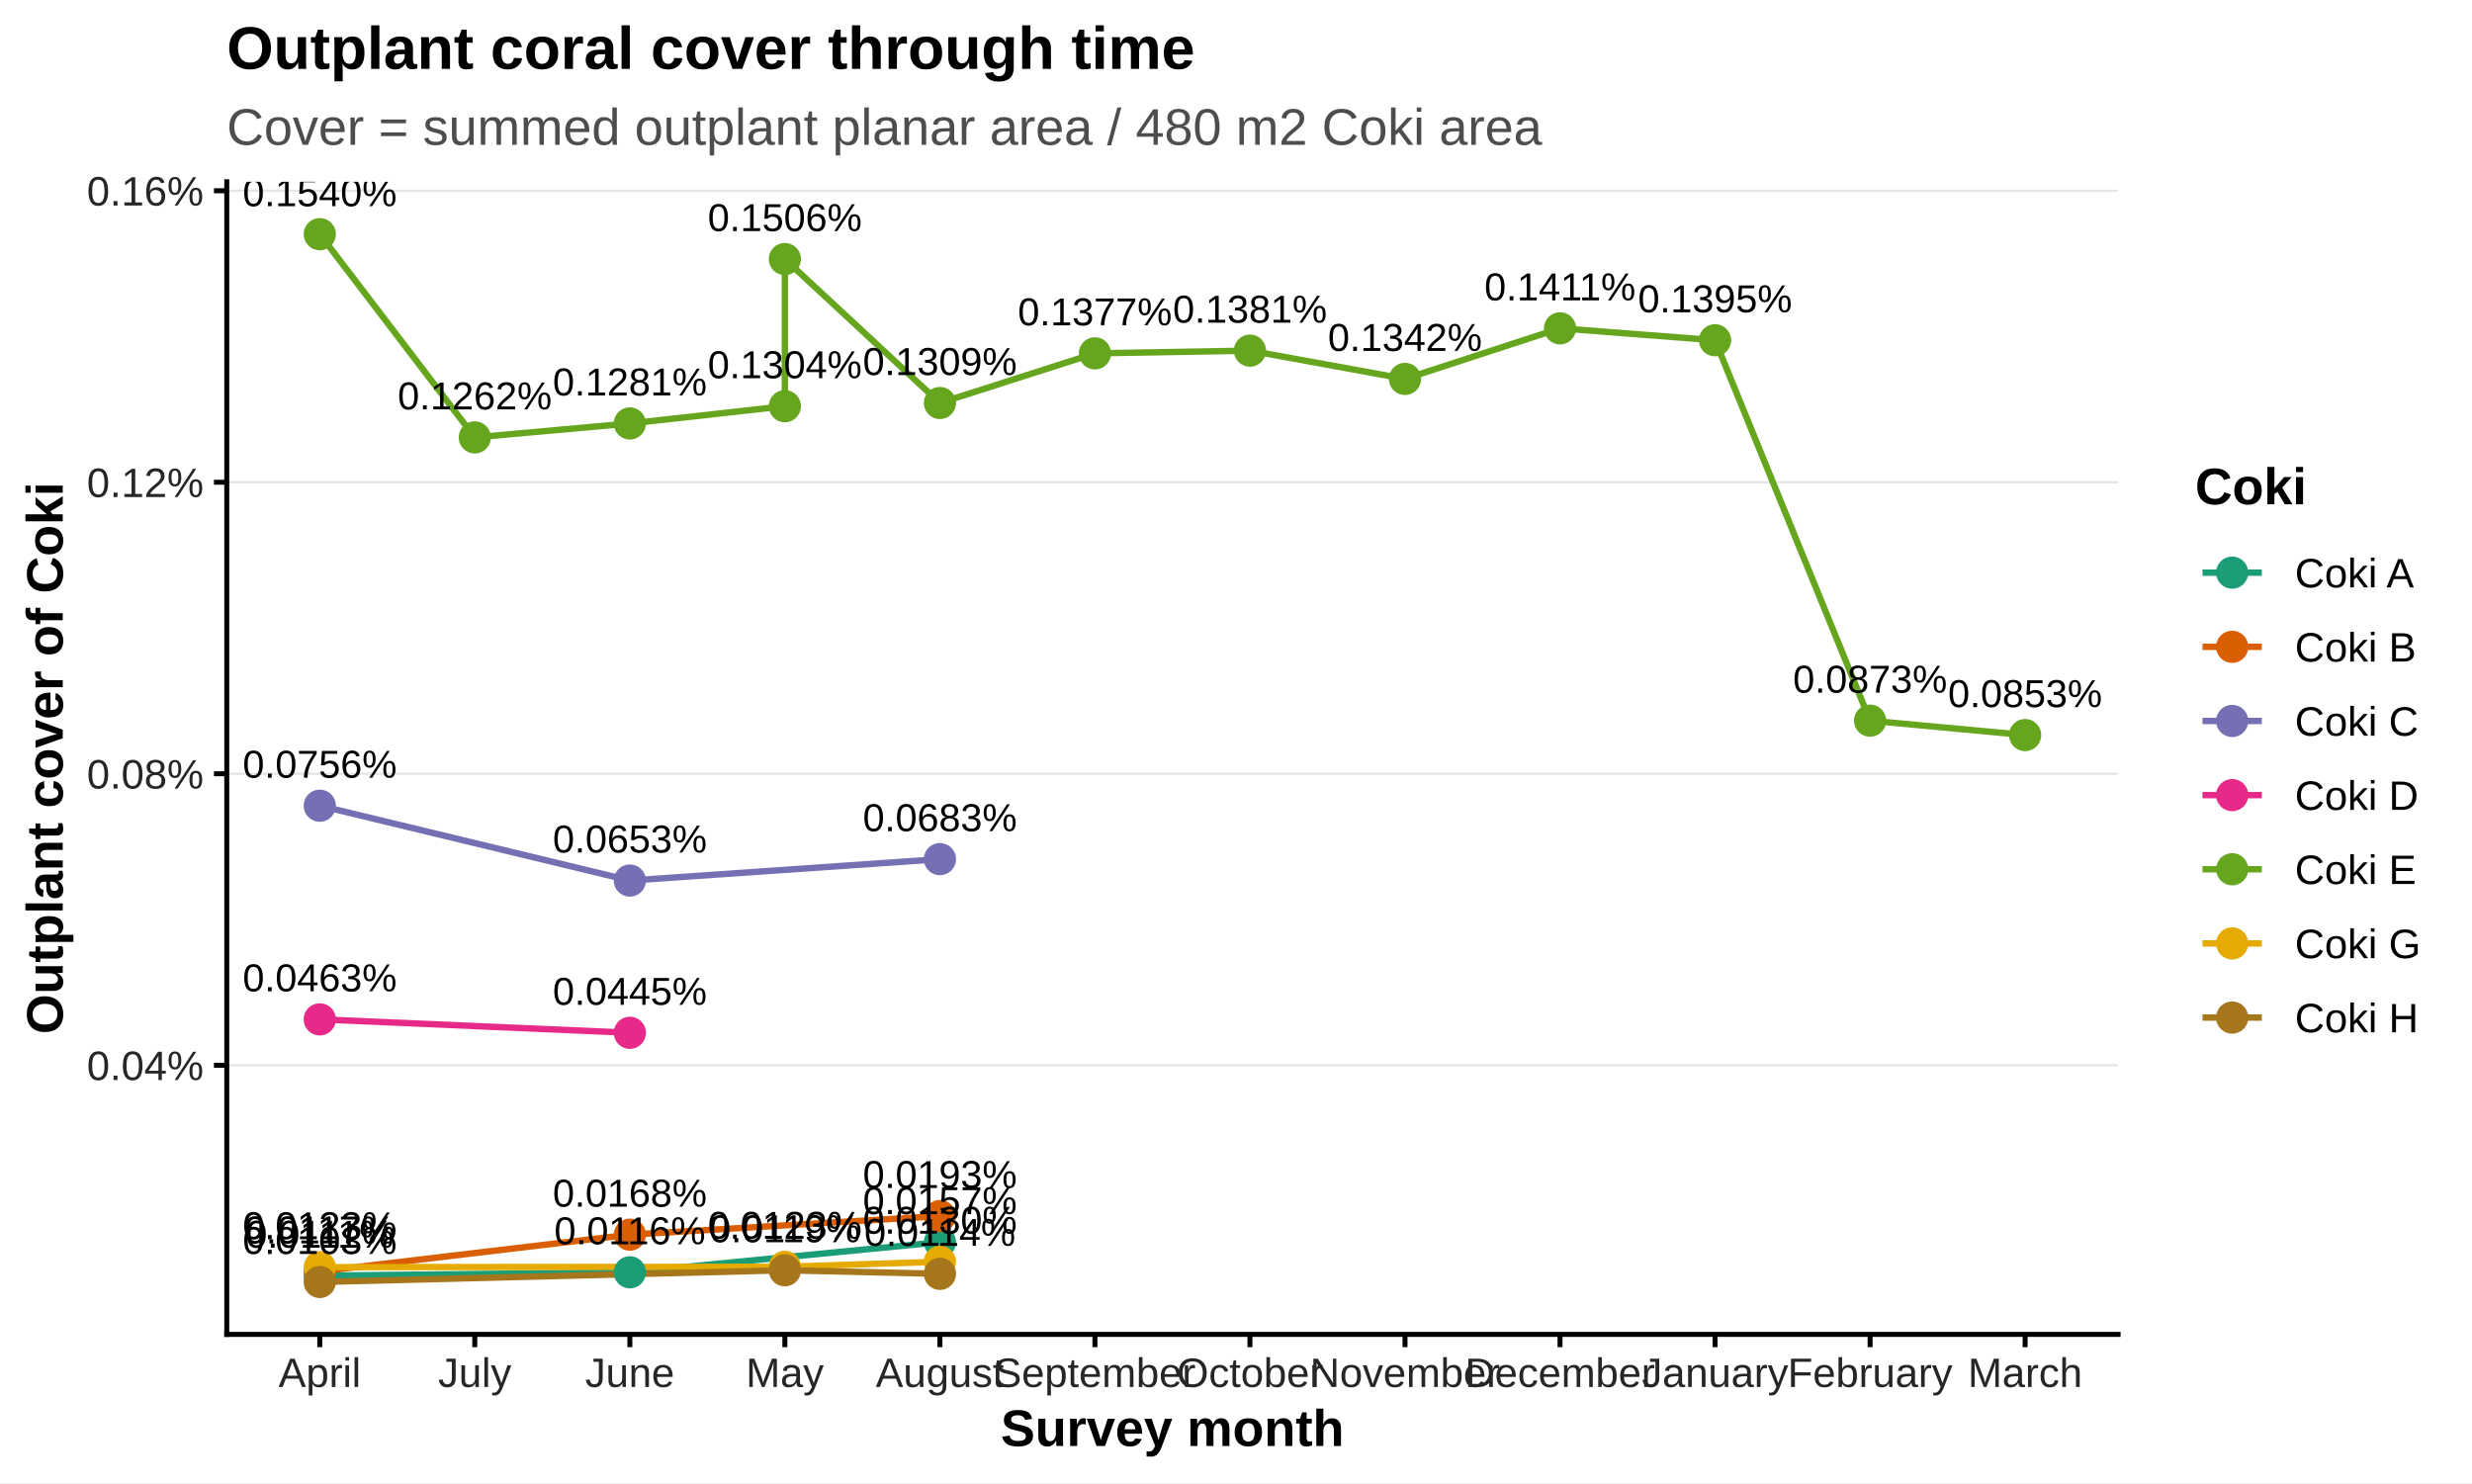
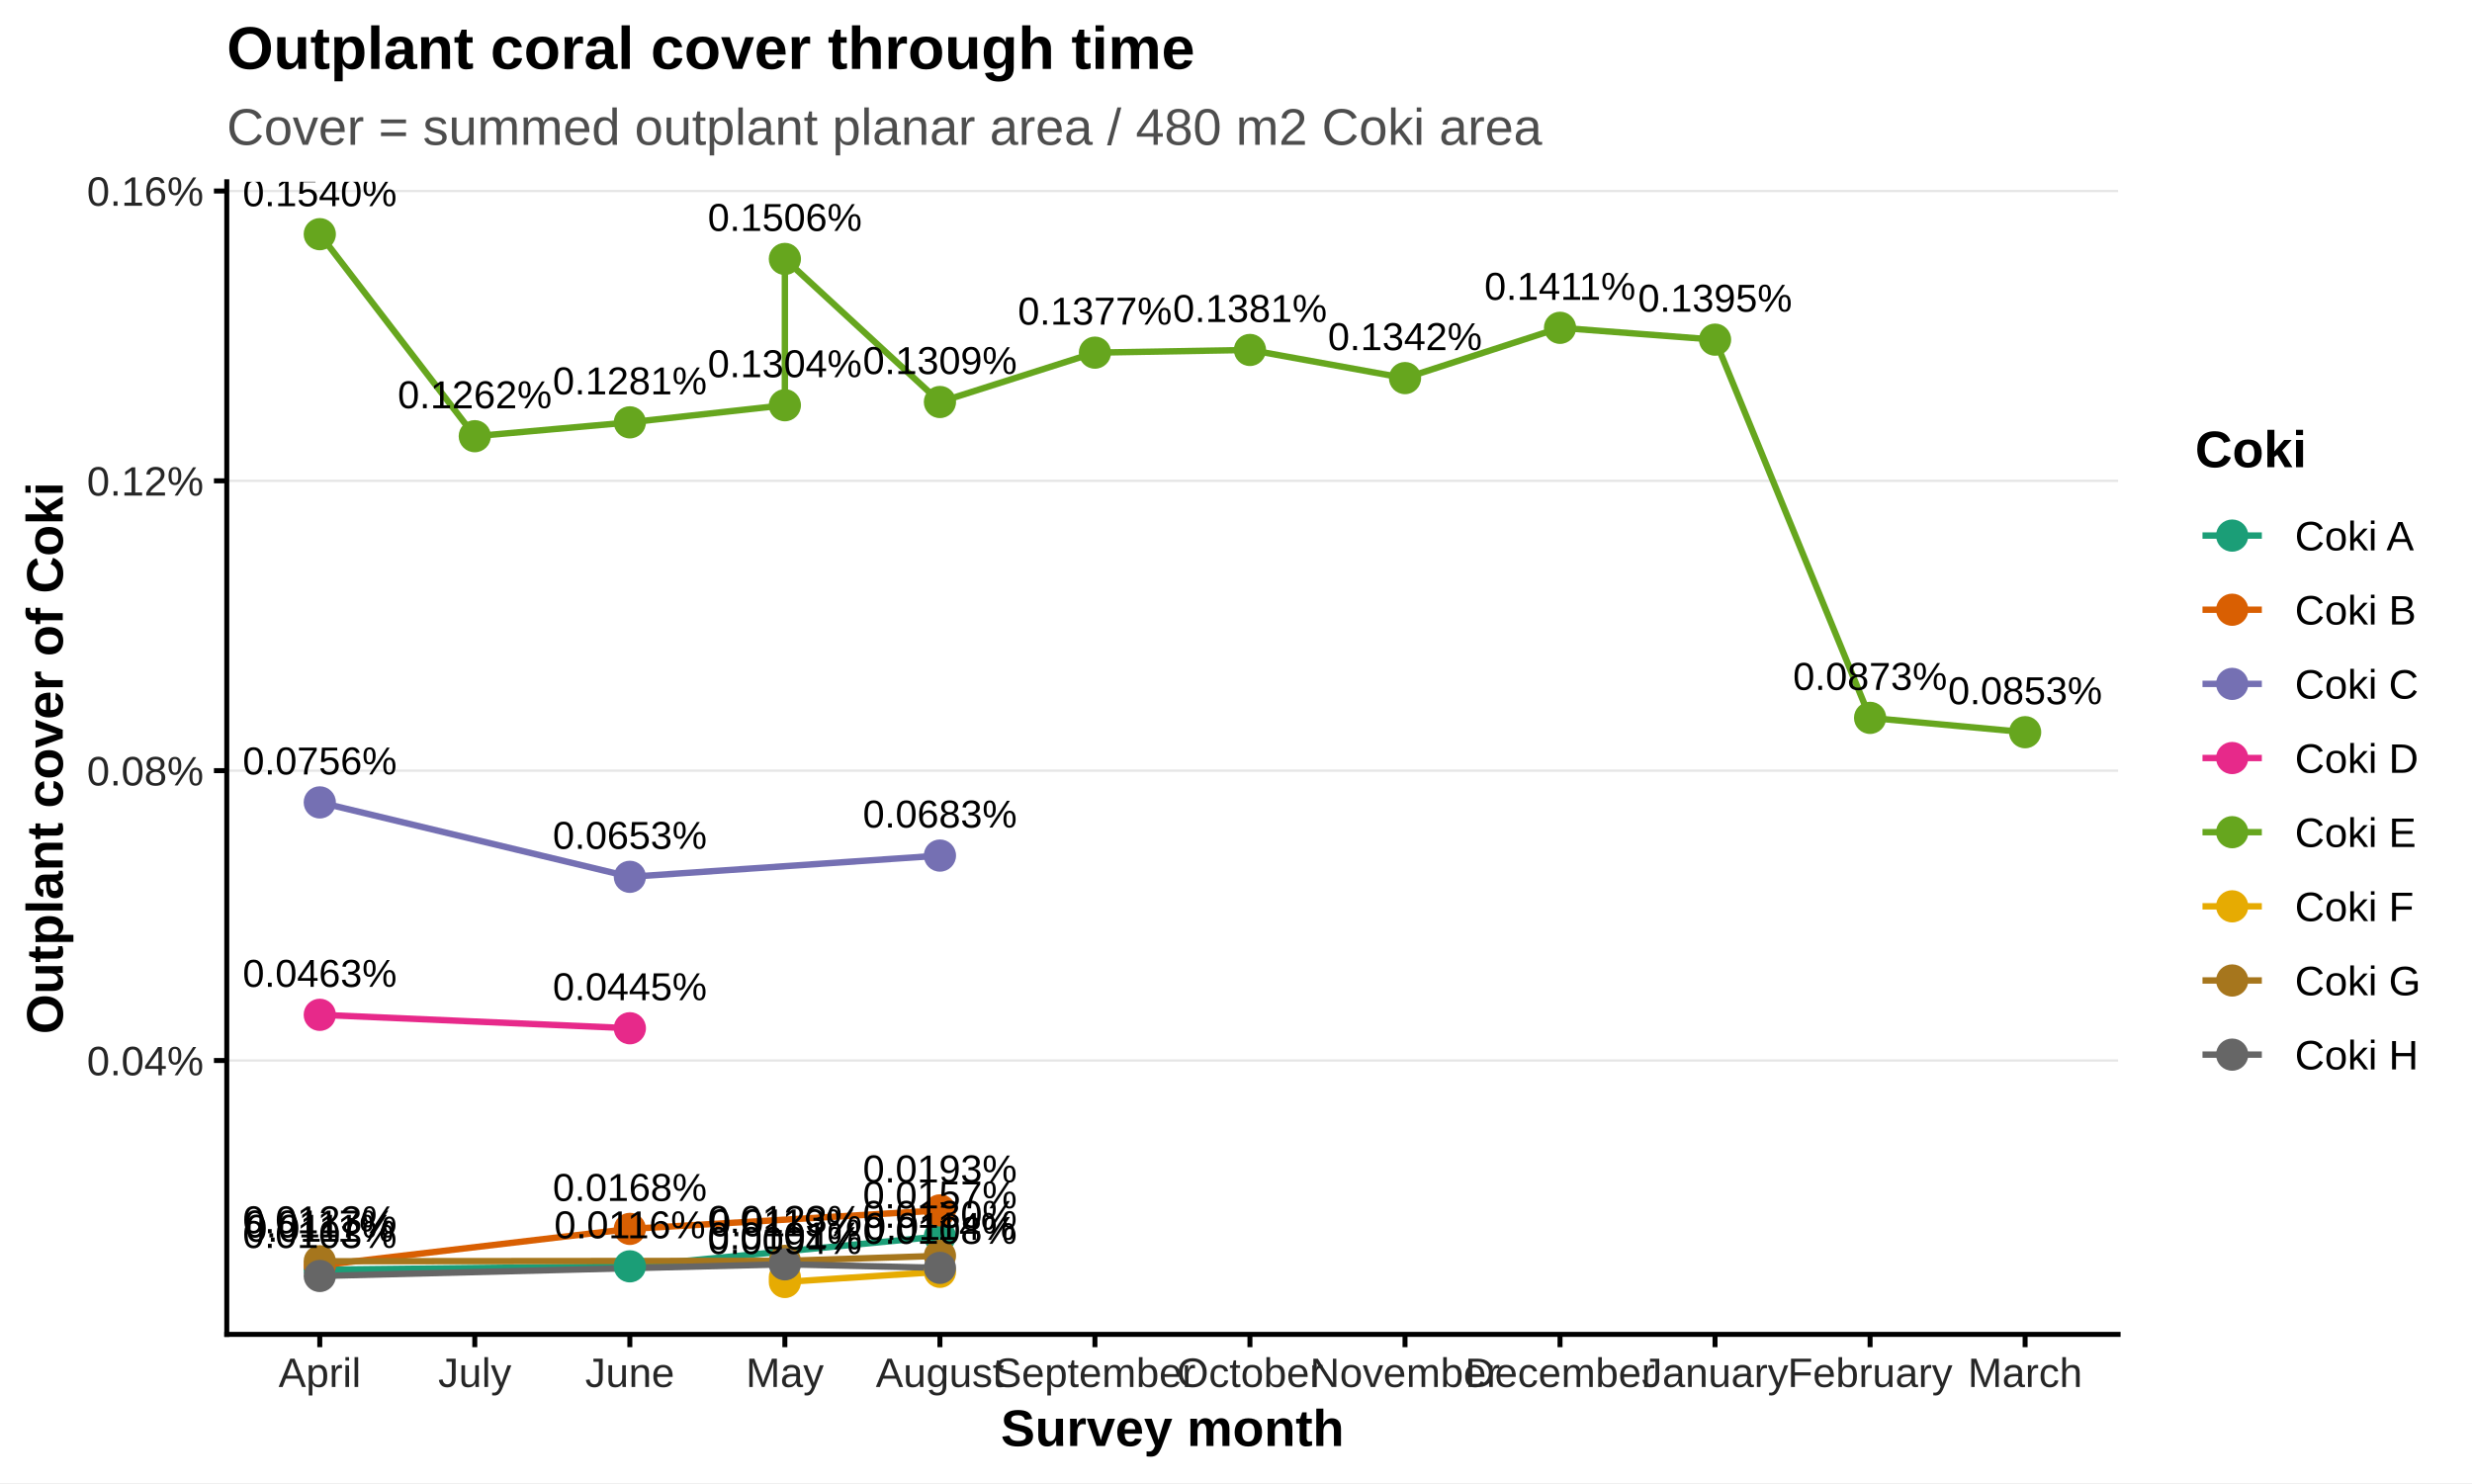
<svg xmlns="http://www.w3.org/2000/svg" class="svglite" width="576.00pt" height="345.60pt" viewBox="0 0 576.00 345.60">
  <defs>
    <style type="text/css">
    .svglite line, .svglite polyline, .svglite polygon, .svglite path, .svglite rect, .svglite circle {
      fill: none;
      stroke: #000000;
      stroke-linecap: round;
      stroke-linejoin: round;
      stroke-miterlimit: 10.00;
    }
    .svglite text {
      white-space: pre;
    }
  </style>
  </defs>
  <rect width="100%" height="100%" style="stroke: none; fill: #FFFFFF;" />
  <defs>
    <clipPath id="cpMC4wMHw1NzYuMDB8MC4wMHwzNDUuNjA=">
      <rect x="0.00" y="0.00" width="576.00" height="345.60" />
    </clipPath>
  </defs>
  <g clip-path="url(#cpMC4wMHw1NzYuMDB8MC4wMHwzNDUuNjA=)">
    <rect x="-0" y="0.00" width="576.00" height="345.60" style="stroke-width: 1.16; stroke: #FFFFFF; fill: #FFFFFF;" />
  </g>
  <defs>
    <clipPath id="cpNTIuODR8NDkzLjU0fDQyLjM2fDMxMC45Ng==">
      <rect x="52.84" y="42.36" width="440.71" height="268.59" />
    </clipPath>
  </defs>
  <g clip-path="url(#cpNTIuODR8NDkzLjU0fDQyLjM2fDMxMC45Ng==)">
    <rect x="52.84" y="42.36" width="440.71" height="268.59" style="stroke-width: 1.16; stroke: none; fill: #FFFFFF;" />
-     <polyline points="52.84,248.25 493.54,248.25 " style="stroke-width: 0.53; stroke: #E5E5E5; stroke-linecap: butt;" />
-     <polyline points="52.84,180.32 493.54,180.32 " style="stroke-width: 0.53; stroke: #E5E5E5; stroke-linecap: butt;" />
-     <polyline points="52.84,112.38 493.54,112.38 " style="stroke-width: 0.53; stroke: #E5E5E5; stroke-linecap: butt;" />
-     <polyline points="52.84,44.45 493.54,44.45 " style="stroke-width: 0.53; stroke: #E5E5E5; stroke-linecap: butt;" />
-     <polyline points="74.51,297.29 146.76,296.49 219.01,289.47 " style="stroke-width: 1.49; stroke: #1B9E77; stroke-linecap: butt;" />
-     <polyline points="74.51,296.29 146.76,287.72 219.01,283.38 " style="stroke-width: 1.49; stroke: #D95F02; stroke-linecap: butt;" />
-     <polyline points="74.51,187.76 146.76,205.20 219.01,200.21 " style="stroke-width: 1.49; stroke: #7570B3; stroke-linecap: butt;" />
-     <polyline points="74.51,237.55 146.76,240.68 " style="stroke-width: 1.49; stroke: #E7298A; stroke-linecap: butt;" />
-     <polyline points="74.51,54.57 110.63,101.93 146.76,98.68 182.88,94.66 182.88,60.37 219.01,93.91 255.13,82.34 291.25,81.71 327.38,88.30 363.50,76.51 399.62,79.29 435.75,167.94 471.87,171.30 " style="stroke-width: 1.49; stroke: #66A61E; stroke-linecap: butt;" />
-     <polyline points="74.51,295.30 182.88,295.21 219.01,294.03 " style="stroke-width: 1.49; stroke: #E6AB02; stroke-linecap: butt;" />
-     <polyline points="74.51,298.75 182.88,296.02 219.01,296.85 " style="stroke-width: 1.49; stroke: #A6761D; stroke-linecap: butt;" />
-     <circle cx="74.51" cy="297.29" r="3.37" style="stroke-width: 0.77; stroke: #1B9E77; fill: #1B9E77;" />
-     <circle cx="146.76" cy="296.49" r="3.37" style="stroke-width: 0.77; stroke: #1B9E77; fill: #1B9E77;" />
-     <circle cx="219.01" cy="289.47" r="3.37" style="stroke-width: 0.77; stroke: #1B9E77; fill: #1B9E77;" />
-     <circle cx="74.51" cy="296.29" r="3.37" style="stroke-width: 0.77; stroke: #D95F02; fill: #D95F02;" />
-     <circle cx="146.76" cy="287.72" r="3.37" style="stroke-width: 0.77; stroke: #D95F02; fill: #D95F02;" />
-     <circle cx="219.01" cy="283.38" r="3.37" style="stroke-width: 0.77; stroke: #D95F02; fill: #D95F02;" />
-     <circle cx="74.51" cy="187.76" r="3.37" style="stroke-width: 0.77; stroke: #7570B3; fill: #7570B3;" />
-     <circle cx="146.76" cy="205.20" r="3.37" style="stroke-width: 0.77; stroke: #7570B3; fill: #7570B3;" />
-     <circle cx="219.01" cy="200.21" r="3.37" style="stroke-width: 0.77; stroke: #7570B3; fill: #7570B3;" />
-     <circle cx="74.51" cy="237.55" r="3.37" style="stroke-width: 0.77; stroke: #E7298A; fill: #E7298A;" />
-     <circle cx="146.76" cy="240.68" r="3.37" style="stroke-width: 0.77; stroke: #E7298A; fill: #E7298A;" />
-     <circle cx="182.88" cy="94.66" r="3.37" style="stroke-width: 0.77; stroke: #66A61E; fill: #66A61E;" />
-     <circle cx="146.76" cy="98.68" r="3.37" style="stroke-width: 0.77; stroke: #66A61E; fill: #66A61E;" />
-     <circle cx="110.63" cy="101.93" r="3.37" style="stroke-width: 0.77; stroke: #66A61E; fill: #66A61E;" />
-     <circle cx="219.01" cy="93.91" r="3.37" style="stroke-width: 0.77; stroke: #66A61E; fill: #66A61E;" />
-     <circle cx="255.13" cy="82.34" r="3.37" style="stroke-width: 0.77; stroke: #66A61E; fill: #66A61E;" />
-     <circle cx="291.25" cy="81.71" r="3.37" style="stroke-width: 0.77; stroke: #66A61E; fill: #66A61E;" />
-     <circle cx="327.38" cy="88.30" r="3.37" style="stroke-width: 0.77; stroke: #66A61E; fill: #66A61E;" />
-     <circle cx="363.50" cy="76.51" r="3.37" style="stroke-width: 0.77; stroke: #66A61E; fill: #66A61E;" />
-     <circle cx="399.62" cy="79.29" r="3.37" style="stroke-width: 0.77; stroke: #66A61E; fill: #66A61E;" />
-     <circle cx="435.75" cy="167.94" r="3.37" style="stroke-width: 0.77; stroke: #66A61E; fill: #66A61E;" />
-     <circle cx="471.87" cy="171.30" r="3.37" style="stroke-width: 0.77; stroke: #66A61E; fill: #66A61E;" />
+     <polyline points="52.84,247.14 493.54,247.14 " style="stroke-width: 0.53; stroke: #E5E5E5; stroke-linecap: butt;" />
+     <polyline points="52.84,179.59 493.54,179.59 " style="stroke-width: 0.53; stroke: #E5E5E5; stroke-linecap: butt;" />
+     <polyline points="52.84,112.05 493.54,112.05 " style="stroke-width: 0.53; stroke: #E5E5E5; stroke-linecap: butt;" />
+     <polyline points="52.84,44.51 493.54,44.51 " style="stroke-width: 0.53; stroke: #E5E5E5; stroke-linecap: butt;" />
+     <polyline points="74.51,295.90 146.76,295.10 219.01,288.12 " style="stroke-width: 1.49; stroke: #1B9E77; stroke-linecap: butt;" />
+     <polyline points="74.51,294.90 146.76,286.38 219.01,282.06 " style="stroke-width: 1.49; stroke: #D95F02; stroke-linecap: butt;" />
+     <polyline points="74.51,186.99 146.76,204.33 219.01,199.38 " style="stroke-width: 1.49; stroke: #7570B3; stroke-linecap: butt;" />
+     <polyline points="74.51,236.49 146.76,239.62 " style="stroke-width: 1.49; stroke: #E7298A; stroke-linecap: butt;" />
+     <polyline points="74.51,54.57 110.63,101.65 146.76,98.42 182.88,94.43 182.88,60.34 219.01,93.68 255.13,82.18 291.25,81.55 327.38,88.11 363.50,76.39 399.62,79.15 435.75,167.29 471.87,170.63 " style="stroke-width: 1.49; stroke: #66A61E; stroke-linecap: butt;" />
+     <polyline points="182.88,297.67 182.88,298.75 219.01,296.38 " style="stroke-width: 1.49; stroke: #E6AB02; stroke-linecap: butt;" />
+     <polyline points="74.51,293.92 182.88,293.83 219.01,292.65 " style="stroke-width: 1.49; stroke: #A6761D; stroke-linecap: butt;" />
+     <polyline points="74.51,297.35 182.88,294.63 219.01,295.46 " style="stroke-width: 1.49; stroke: #666666; stroke-linecap: butt;" />
+     <circle cx="74.51" cy="295.90" r="3.37" style="stroke-width: 0.77; stroke: #1B9E77; fill: #1B9E77;" />
+     <circle cx="146.76" cy="295.10" r="3.37" style="stroke-width: 0.77; stroke: #1B9E77; fill: #1B9E77;" />
+     <circle cx="219.01" cy="288.12" r="3.37" style="stroke-width: 0.77; stroke: #1B9E77; fill: #1B9E77;" />
+     <circle cx="74.51" cy="294.90" r="3.37" style="stroke-width: 0.77; stroke: #D95F02; fill: #D95F02;" />
+     <circle cx="146.76" cy="286.38" r="3.37" style="stroke-width: 0.77; stroke: #D95F02; fill: #D95F02;" />
+     <circle cx="219.01" cy="282.06" r="3.37" style="stroke-width: 0.77; stroke: #D95F02; fill: #D95F02;" />
+     <circle cx="74.51" cy="186.99" r="3.37" style="stroke-width: 0.77; stroke: #7570B3; fill: #7570B3;" />
+     <circle cx="146.76" cy="204.33" r="3.37" style="stroke-width: 0.77; stroke: #7570B3; fill: #7570B3;" />
+     <circle cx="219.01" cy="199.38" r="3.37" style="stroke-width: 0.77; stroke: #7570B3; fill: #7570B3;" />
+     <circle cx="74.51" cy="236.49" r="3.37" style="stroke-width: 0.77; stroke: #E7298A; fill: #E7298A;" />
+     <circle cx="146.76" cy="239.62" r="3.37" style="stroke-width: 0.77; stroke: #E7298A; fill: #E7298A;" />
+     <circle cx="182.88" cy="94.43" r="3.37" style="stroke-width: 0.77; stroke: #66A61E; fill: #66A61E;" />
+     <circle cx="146.76" cy="98.42" r="3.37" style="stroke-width: 0.77; stroke: #66A61E; fill: #66A61E;" />
+     <circle cx="110.63" cy="101.65" r="3.37" style="stroke-width: 0.77; stroke: #66A61E; fill: #66A61E;" />
+     <circle cx="219.01" cy="93.68" r="3.37" style="stroke-width: 0.77; stroke: #66A61E; fill: #66A61E;" />
+     <circle cx="255.13" cy="82.18" r="3.37" style="stroke-width: 0.77; stroke: #66A61E; fill: #66A61E;" />
+     <circle cx="291.25" cy="81.55" r="3.37" style="stroke-width: 0.77; stroke: #66A61E; fill: #66A61E;" />
+     <circle cx="327.38" cy="88.11" r="3.37" style="stroke-width: 0.77; stroke: #66A61E; fill: #66A61E;" />
+     <circle cx="363.50" cy="76.39" r="3.37" style="stroke-width: 0.77; stroke: #66A61E; fill: #66A61E;" />
+     <circle cx="399.62" cy="79.15" r="3.37" style="stroke-width: 0.77; stroke: #66A61E; fill: #66A61E;" />
+     <circle cx="435.75" cy="167.29" r="3.37" style="stroke-width: 0.77; stroke: #66A61E; fill: #66A61E;" />
+     <circle cx="471.87" cy="170.63" r="3.37" style="stroke-width: 0.77; stroke: #66A61E; fill: #66A61E;" />
    <circle cx="74.51" cy="54.57" r="3.37" style="stroke-width: 0.77; stroke: #66A61E; fill: #66A61E;" />
-     <circle cx="182.88" cy="60.37" r="3.37" style="stroke-width: 0.77; stroke: #66A61E; fill: #66A61E;" />
-     <circle cx="74.51" cy="295.30" r="3.37" style="stroke-width: 0.77; stroke: #E6AB02; fill: #E6AB02;" />
-     <circle cx="182.88" cy="295.21" r="3.37" style="stroke-width: 0.77; stroke: #E6AB02; fill: #E6AB02;" />
-     <circle cx="219.01" cy="294.03" r="3.37" style="stroke-width: 0.77; stroke: #E6AB02; fill: #E6AB02;" />
-     <circle cx="74.51" cy="298.75" r="3.37" style="stroke-width: 0.77; stroke: #A6761D; fill: #A6761D;" />
-     <circle cx="182.88" cy="296.02" r="3.37" style="stroke-width: 0.77; stroke: #A6761D; fill: #A6761D;" />
-     <circle cx="219.01" cy="296.85" r="3.37" style="stroke-width: 0.77; stroke: #A6761D; fill: #A6761D;" />
-     <text x="74.51" y="290.77" text-anchor="middle" style="font-size: 9.10px; font-family: &quot;Arial&quot;;" textLength="35.88px" lengthAdjust="spacingAndGlyphs">0.0111%</text>
-     <text x="146.76" y="289.96" text-anchor="middle" style="font-size: 9.10px; font-family: &quot;Arial&quot;;" textLength="35.88px" lengthAdjust="spacingAndGlyphs">0.0116%</text>
-     <text x="219.01" y="282.94" text-anchor="middle" style="font-size: 9.10px; font-family: &quot;Arial&quot;;" textLength="35.88px" lengthAdjust="spacingAndGlyphs">0.0157%</text>
-     <text x="74.51" y="289.76" text-anchor="middle" style="font-size: 9.10px; font-family: &quot;Arial&quot;;" textLength="35.88px" lengthAdjust="spacingAndGlyphs">0.0117%</text>
-     <text x="146.76" y="281.20" text-anchor="middle" style="font-size: 9.10px; font-family: &quot;Arial&quot;;" textLength="35.88px" lengthAdjust="spacingAndGlyphs">0.0168%</text>
-     <text x="219.01" y="276.85" text-anchor="middle" style="font-size: 9.10px; font-family: &quot;Arial&quot;;" textLength="35.88px" lengthAdjust="spacingAndGlyphs">0.0193%</text>
-     <text x="74.51" y="181.24" text-anchor="middle" style="font-size: 9.10px; font-family: &quot;Arial&quot;;" textLength="35.88px" lengthAdjust="spacingAndGlyphs">0.0756%</text>
-     <text x="146.76" y="198.67" text-anchor="middle" style="font-size: 9.10px; font-family: &quot;Arial&quot;;" textLength="35.88px" lengthAdjust="spacingAndGlyphs">0.0653%</text>
-     <text x="219.01" y="193.69" text-anchor="middle" style="font-size: 9.10px; font-family: &quot;Arial&quot;;" textLength="35.88px" lengthAdjust="spacingAndGlyphs">0.0683%</text>
-     <text x="74.51" y="231.02" text-anchor="middle" style="font-size: 9.10px; font-family: &quot;Arial&quot;;" textLength="35.88px" lengthAdjust="spacingAndGlyphs">0.0463%</text>
-     <text x="146.76" y="234.16" text-anchor="middle" style="font-size: 9.10px; font-family: &quot;Arial&quot;;" textLength="35.88px" lengthAdjust="spacingAndGlyphs">0.0445%</text>
-     <text x="182.88" y="88.13" text-anchor="middle" style="font-size: 9.10px; font-family: &quot;Arial&quot;;" textLength="35.88px" lengthAdjust="spacingAndGlyphs">0.1304%</text>
-     <text x="146.76" y="92.15" text-anchor="middle" style="font-size: 9.10px; font-family: &quot;Arial&quot;;" textLength="35.88px" lengthAdjust="spacingAndGlyphs">0.1281%</text>
-     <text x="110.63" y="95.40" text-anchor="middle" style="font-size: 9.10px; font-family: &quot;Arial&quot;;" textLength="35.88px" lengthAdjust="spacingAndGlyphs">0.1262%</text>
-     <text x="219.01" y="87.39" text-anchor="middle" style="font-size: 9.10px; font-family: &quot;Arial&quot;;" textLength="35.88px" lengthAdjust="spacingAndGlyphs">0.1309%</text>
-     <text x="255.13" y="75.81" text-anchor="middle" style="font-size: 9.10px; font-family: &quot;Arial&quot;;" textLength="35.88px" lengthAdjust="spacingAndGlyphs">0.1377%</text>
-     <text x="291.25" y="75.19" text-anchor="middle" style="font-size: 9.10px; font-family: &quot;Arial&quot;;" textLength="35.88px" lengthAdjust="spacingAndGlyphs">0.1381%</text>
-     <text x="327.38" y="81.78" text-anchor="middle" style="font-size: 9.10px; font-family: &quot;Arial&quot;;" textLength="35.88px" lengthAdjust="spacingAndGlyphs">0.1342%</text>
-     <text x="363.50" y="69.99" text-anchor="middle" style="font-size: 9.10px; font-family: &quot;Arial&quot;;" textLength="35.88px" lengthAdjust="spacingAndGlyphs">0.1411%</text>
-     <text x="399.62" y="72.77" text-anchor="middle" style="font-size: 9.10px; font-family: &quot;Arial&quot;;" textLength="35.88px" lengthAdjust="spacingAndGlyphs">0.1395%</text>
-     <text x="435.75" y="161.42" text-anchor="middle" style="font-size: 9.10px; font-family: &quot;Arial&quot;;" textLength="35.88px" lengthAdjust="spacingAndGlyphs">0.0873%</text>
-     <text x="471.87" y="164.78" text-anchor="middle" style="font-size: 9.10px; font-family: &quot;Arial&quot;;" textLength="35.88px" lengthAdjust="spacingAndGlyphs">0.0853%</text>
+     <circle cx="182.88" cy="60.34" r="3.37" style="stroke-width: 0.77; stroke: #66A61E; fill: #66A61E;" />
+     <circle cx="182.88" cy="297.67" r="3.37" style="stroke-width: 0.77; stroke: #E6AB02; fill: #E6AB02;" />
+     <circle cx="182.88" cy="298.75" r="3.37" style="stroke-width: 0.77; stroke: #E6AB02; fill: #E6AB02;" />
+     <circle cx="219.01" cy="296.38" r="3.37" style="stroke-width: 0.77; stroke: #E6AB02; fill: #E6AB02;" />
+     <circle cx="74.51" cy="293.92" r="3.37" style="stroke-width: 0.77; stroke: #A6761D; fill: #A6761D;" />
+     <circle cx="182.88" cy="293.83" r="3.37" style="stroke-width: 0.77; stroke: #A6761D; fill: #A6761D;" />
+     <circle cx="219.01" cy="292.65" r="3.37" style="stroke-width: 0.77; stroke: #A6761D; fill: #A6761D;" />
+     <circle cx="74.51" cy="297.35" r="3.37" style="stroke-width: 0.77; stroke: #666666; fill: #666666;" />
+     <circle cx="182.88" cy="294.63" r="3.37" style="stroke-width: 0.77; stroke: #666666; fill: #666666;" />
+     <circle cx="219.01" cy="295.46" r="3.37" style="stroke-width: 0.77; stroke: #666666; fill: #666666;" />
+     <text x="74.51" y="289.37" text-anchor="middle" style="font-size: 9.10px; font-family: &quot;Arial&quot;;" textLength="35.88px" lengthAdjust="spacingAndGlyphs">0.0111%</text>
+     <text x="146.76" y="288.57" text-anchor="middle" style="font-size: 9.10px; font-family: &quot;Arial&quot;;" textLength="35.88px" lengthAdjust="spacingAndGlyphs">0.0116%</text>
+     <text x="219.01" y="281.60" text-anchor="middle" style="font-size: 9.10px; font-family: &quot;Arial&quot;;" textLength="35.88px" lengthAdjust="spacingAndGlyphs">0.0157%</text>
+     <text x="74.51" y="288.37" text-anchor="middle" style="font-size: 9.10px; font-family: &quot;Arial&quot;;" textLength="35.88px" lengthAdjust="spacingAndGlyphs">0.0117%</text>
+     <text x="146.76" y="279.86" text-anchor="middle" style="font-size: 9.10px; font-family: &quot;Arial&quot;;" textLength="35.88px" lengthAdjust="spacingAndGlyphs">0.0168%</text>
+     <text x="219.01" y="275.54" text-anchor="middle" style="font-size: 9.10px; font-family: &quot;Arial&quot;;" textLength="35.88px" lengthAdjust="spacingAndGlyphs">0.0193%</text>
+     <text x="74.51" y="180.47" text-anchor="middle" style="font-size: 9.10px; font-family: &quot;Arial&quot;;" textLength="35.88px" lengthAdjust="spacingAndGlyphs">0.0756%</text>
+     <text x="146.76" y="197.81" text-anchor="middle" style="font-size: 9.10px; font-family: &quot;Arial&quot;;" textLength="35.88px" lengthAdjust="spacingAndGlyphs">0.0653%</text>
+     <text x="219.01" y="192.85" text-anchor="middle" style="font-size: 9.10px; font-family: &quot;Arial&quot;;" textLength="35.88px" lengthAdjust="spacingAndGlyphs">0.0683%</text>
+     <text x="74.51" y="229.97" text-anchor="middle" style="font-size: 9.10px; font-family: &quot;Arial&quot;;" textLength="35.88px" lengthAdjust="spacingAndGlyphs">0.0463%</text>
+     <text x="146.76" y="233.09" text-anchor="middle" style="font-size: 9.10px; font-family: &quot;Arial&quot;;" textLength="35.88px" lengthAdjust="spacingAndGlyphs">0.0445%</text>
+     <text x="182.88" y="87.90" text-anchor="middle" style="font-size: 9.10px; font-family: &quot;Arial&quot;;" textLength="35.88px" lengthAdjust="spacingAndGlyphs">0.1304%</text>
+     <text x="146.76" y="91.90" text-anchor="middle" style="font-size: 9.10px; font-family: &quot;Arial&quot;;" textLength="35.88px" lengthAdjust="spacingAndGlyphs">0.1281%</text>
+     <text x="110.63" y="95.13" text-anchor="middle" style="font-size: 9.10px; font-family: &quot;Arial&quot;;" textLength="35.88px" lengthAdjust="spacingAndGlyphs">0.1262%</text>
+     <text x="219.01" y="87.16" text-anchor="middle" style="font-size: 9.10px; font-family: &quot;Arial&quot;;" textLength="35.88px" lengthAdjust="spacingAndGlyphs">0.1309%</text>
+     <text x="255.13" y="75.65" text-anchor="middle" style="font-size: 9.10px; font-family: &quot;Arial&quot;;" textLength="35.88px" lengthAdjust="spacingAndGlyphs">0.1377%</text>
+     <text x="291.25" y="75.03" text-anchor="middle" style="font-size: 9.10px; font-family: &quot;Arial&quot;;" textLength="35.88px" lengthAdjust="spacingAndGlyphs">0.1381%</text>
+     <text x="327.38" y="81.59" text-anchor="middle" style="font-size: 9.10px; font-family: &quot;Arial&quot;;" textLength="35.88px" lengthAdjust="spacingAndGlyphs">0.1342%</text>
+     <text x="363.50" y="69.87" text-anchor="middle" style="font-size: 9.10px; font-family: &quot;Arial&quot;;" textLength="35.88px" lengthAdjust="spacingAndGlyphs">0.1411%</text>
+     <text x="399.62" y="72.63" text-anchor="middle" style="font-size: 9.10px; font-family: &quot;Arial&quot;;" textLength="35.88px" lengthAdjust="spacingAndGlyphs">0.1395%</text>
+     <text x="435.75" y="160.77" text-anchor="middle" style="font-size: 9.10px; font-family: &quot;Arial&quot;;" textLength="35.88px" lengthAdjust="spacingAndGlyphs">0.0873%</text>
+     <text x="471.87" y="164.11" text-anchor="middle" style="font-size: 9.10px; font-family: &quot;Arial&quot;;" textLength="35.88px" lengthAdjust="spacingAndGlyphs">0.0853%</text>
    <text x="74.51" y="48.05" text-anchor="middle" style="font-size: 9.10px; font-family: &quot;Arial&quot;;" textLength="35.88px" lengthAdjust="spacingAndGlyphs">0.1540%</text>
-     <text x="182.88" y="53.85" text-anchor="middle" style="font-size: 9.10px; font-family: &quot;Arial&quot;;" textLength="35.88px" lengthAdjust="spacingAndGlyphs">0.1506%</text>
-     <text x="74.51" y="288.78" text-anchor="middle" style="font-size: 9.10px; font-family: &quot;Arial&quot;;" textLength="35.88px" lengthAdjust="spacingAndGlyphs">0.0123%</text>
-     <text x="182.88" y="288.69" text-anchor="middle" style="font-size: 9.10px; font-family: &quot;Arial&quot;;" textLength="35.88px" lengthAdjust="spacingAndGlyphs">0.0123%</text>
-     <text x="219.01" y="287.50" text-anchor="middle" style="font-size: 9.10px; font-family: &quot;Arial&quot;;" textLength="35.88px" lengthAdjust="spacingAndGlyphs">0.0130%</text>
-     <text x="74.51" y="292.22" text-anchor="middle" style="font-size: 9.10px; font-family: &quot;Arial&quot;;" textLength="35.88px" lengthAdjust="spacingAndGlyphs">0.0103%</text>
-     <text x="182.88" y="289.49" text-anchor="middle" style="font-size: 9.10px; font-family: &quot;Arial&quot;;" textLength="35.88px" lengthAdjust="spacingAndGlyphs">0.0119%</text>
-     <text x="219.01" y="290.33" text-anchor="middle" style="font-size: 9.10px; font-family: &quot;Arial&quot;;" textLength="35.88px" lengthAdjust="spacingAndGlyphs">0.0114%</text>
+     <text x="182.88" y="53.81" text-anchor="middle" style="font-size: 9.10px; font-family: &quot;Arial&quot;;" textLength="35.88px" lengthAdjust="spacingAndGlyphs">0.1506%</text>
+     <text x="182.88" y="291.15" text-anchor="middle" style="font-size: 9.10px; font-family: &quot;Arial&quot;;" textLength="35.88px" lengthAdjust="spacingAndGlyphs">0.0101%</text>
+     <text x="182.88" y="292.22" text-anchor="middle" style="font-size: 9.10px; font-family: &quot;Arial&quot;;" textLength="35.88px" lengthAdjust="spacingAndGlyphs">0.0094%</text>
+     <text x="219.01" y="289.86" text-anchor="middle" style="font-size: 9.10px; font-family: &quot;Arial&quot;;" textLength="35.88px" lengthAdjust="spacingAndGlyphs">0.0108%</text>
+     <text x="74.51" y="287.40" text-anchor="middle" style="font-size: 9.10px; font-family: &quot;Arial&quot;;" textLength="35.88px" lengthAdjust="spacingAndGlyphs">0.0123%</text>
+     <text x="182.88" y="287.31" text-anchor="middle" style="font-size: 9.10px; font-family: &quot;Arial&quot;;" textLength="35.88px" lengthAdjust="spacingAndGlyphs">0.0123%</text>
+     <text x="219.01" y="286.13" text-anchor="middle" style="font-size: 9.10px; font-family: &quot;Arial&quot;;" textLength="35.88px" lengthAdjust="spacingAndGlyphs">0.0130%</text>
+     <text x="74.51" y="290.82" text-anchor="middle" style="font-size: 9.10px; font-family: &quot;Arial&quot;;" textLength="35.88px" lengthAdjust="spacingAndGlyphs">0.0103%</text>
+     <text x="182.88" y="288.11" text-anchor="middle" style="font-size: 9.10px; font-family: &quot;Arial&quot;;" textLength="35.88px" lengthAdjust="spacingAndGlyphs">0.0119%</text>
+     <text x="219.01" y="288.94" text-anchor="middle" style="font-size: 9.10px; font-family: &quot;Arial&quot;;" textLength="35.88px" lengthAdjust="spacingAndGlyphs">0.0114%</text>
  </g>
  <g clip-path="url(#cpMC4wMHw1NzYuMDB8MC4wMHwzNDUuNjA=)">
    <polyline points="52.84,310.96 52.84,42.36 " style="stroke-width: 1.16; stroke-linecap: square;" />
-     <text x="47.46" y="251.69" text-anchor="end" style="font-size: 9.60px;fill: #262626; font-family: &quot;Arial&quot;;" textLength="27.20px" lengthAdjust="spacingAndGlyphs">0.04%</text>
-     <text x="47.46" y="183.76" text-anchor="end" style="font-size: 9.60px;fill: #262626; font-family: &quot;Arial&quot;;" textLength="27.20px" lengthAdjust="spacingAndGlyphs">0.08%</text>
-     <text x="47.46" y="115.83" text-anchor="end" style="font-size: 9.60px;fill: #262626; font-family: &quot;Arial&quot;;" textLength="27.20px" lengthAdjust="spacingAndGlyphs">0.12%</text>
-     <text x="47.46" y="47.89" text-anchor="end" style="font-size: 9.60px;fill: #262626; font-family: &quot;Arial&quot;;" textLength="27.20px" lengthAdjust="spacingAndGlyphs">0.16%</text>
-     <polyline points="49.85,248.25 52.84,248.25 " style="stroke-width: 1.16; stroke-linecap: butt;" />
-     <polyline points="49.85,180.32 52.84,180.32 " style="stroke-width: 1.16; stroke-linecap: butt;" />
-     <polyline points="49.85,112.38 52.84,112.38 " style="stroke-width: 1.16; stroke-linecap: butt;" />
-     <polyline points="49.85,44.45 52.84,44.45 " style="stroke-width: 1.16; stroke-linecap: butt;" />
+     <text x="47.46" y="250.58" text-anchor="end" style="font-size: 9.60px;fill: #262626; font-family: &quot;Arial&quot;;" textLength="27.20px" lengthAdjust="spacingAndGlyphs">0.04%</text>
+     <text x="47.46" y="183.04" text-anchor="end" style="font-size: 9.60px;fill: #262626; font-family: &quot;Arial&quot;;" textLength="27.20px" lengthAdjust="spacingAndGlyphs">0.08%</text>
+     <text x="47.46" y="115.49" text-anchor="end" style="font-size: 9.60px;fill: #262626; font-family: &quot;Arial&quot;;" textLength="27.20px" lengthAdjust="spacingAndGlyphs">0.12%</text>
+     <text x="47.46" y="47.95" text-anchor="end" style="font-size: 9.60px;fill: #262626; font-family: &quot;Arial&quot;;" textLength="27.20px" lengthAdjust="spacingAndGlyphs">0.16%</text>
+     <polyline points="49.85,247.14 52.84,247.14 " style="stroke-width: 1.16; stroke-linecap: butt;" />
+     <polyline points="49.85,179.59 52.84,179.59 " style="stroke-width: 1.16; stroke-linecap: butt;" />
+     <polyline points="49.85,112.05 52.84,112.05 " style="stroke-width: 1.16; stroke-linecap: butt;" />
+     <polyline points="49.85,44.51 52.84,44.51 " style="stroke-width: 1.16; stroke-linecap: butt;" />
    <polyline points="52.84,310.96 493.54,310.96 " style="stroke-width: 1.16; stroke-linecap: square;" />
    <polyline points="74.51,313.95 74.51,310.96 " style="stroke-width: 1.16; stroke-linecap: butt;" />
    <polyline points="110.63,313.95 110.63,310.96 " style="stroke-width: 1.16; stroke-linecap: butt;" />
    <polyline points="146.76,313.95 146.76,310.96 " style="stroke-width: 1.16; stroke-linecap: butt;" />
    <polyline points="182.88,313.95 182.88,310.96 " style="stroke-width: 1.16; stroke-linecap: butt;" />
    <polyline points="219.01,313.95 219.01,310.96 " style="stroke-width: 1.16; stroke-linecap: butt;" />
    <polyline points="255.13,313.95 255.13,310.96 " style="stroke-width: 1.16; stroke-linecap: butt;" />
    <polyline points="291.25,313.95 291.25,310.96 " style="stroke-width: 1.16; stroke-linecap: butt;" />
    <polyline points="327.38,313.95 327.38,310.96 " style="stroke-width: 1.16; stroke-linecap: butt;" />
    <polyline points="363.50,313.95 363.50,310.96 " style="stroke-width: 1.16; stroke-linecap: butt;" />
    <polyline points="399.62,313.95 399.62,310.96 " style="stroke-width: 1.16; stroke-linecap: butt;" />
    <polyline points="435.75,313.95 435.75,310.96 " style="stroke-width: 1.16; stroke-linecap: butt;" />
    <polyline points="471.87,313.95 471.87,310.96 " style="stroke-width: 1.16; stroke-linecap: butt;" />
    <text x="74.51" y="323.22" text-anchor="middle" style="font-size: 9.60px;fill: #262626; font-family: &quot;Arial&quot;;" textLength="19.20px" lengthAdjust="spacingAndGlyphs">April</text>
    <text x="110.63" y="323.22" text-anchor="middle" style="font-size: 9.60px;fill: #262626; font-family: &quot;Arial&quot;;" textLength="17.06px" lengthAdjust="spacingAndGlyphs">July</text>
    <text x="146.76" y="323.22" text-anchor="middle" style="font-size: 9.60px;fill: #262626; font-family: &quot;Arial&quot;;" textLength="20.80px" lengthAdjust="spacingAndGlyphs">June</text>
    <text x="182.88" y="323.22" text-anchor="middle" style="font-size: 9.60px;fill: #262626; font-family: &quot;Arial&quot;;" textLength="18.12px" lengthAdjust="spacingAndGlyphs">May</text>
    <text x="219.01" y="323.22" text-anchor="middle" style="font-size: 9.60px;fill: #262626; font-family: &quot;Arial&quot;;" textLength="29.87px" lengthAdjust="spacingAndGlyphs">August</text>
    <text x="255.13" y="323.22" text-anchor="middle" style="font-size: 9.60px;fill: #262626; font-family: &quot;Arial&quot;;" textLength="46.93px" lengthAdjust="spacingAndGlyphs">September</text>
    <text x="291.25" y="323.22" text-anchor="middle" style="font-size: 9.60px;fill: #262626; font-family: &quot;Arial&quot;;" textLength="34.12px" lengthAdjust="spacingAndGlyphs">October</text>
    <text x="327.38" y="323.22" text-anchor="middle" style="font-size: 9.60px;fill: #262626; font-family: &quot;Arial&quot;;" textLength="44.25px" lengthAdjust="spacingAndGlyphs">November</text>
    <text x="363.50" y="323.22" text-anchor="middle" style="font-size: 9.60px;fill: #262626; font-family: &quot;Arial&quot;;" textLength="44.25px" lengthAdjust="spacingAndGlyphs">December</text>
    <text x="399.62" y="323.22" text-anchor="middle" style="font-size: 9.60px;fill: #262626; font-family: &quot;Arial&quot;;" textLength="34.13px" lengthAdjust="spacingAndGlyphs">January</text>
    <text x="435.75" y="323.22" text-anchor="middle" style="font-size: 9.60px;fill: #262626; font-family: &quot;Arial&quot;;" textLength="38.39px" lengthAdjust="spacingAndGlyphs">February</text>
    <text x="471.87" y="323.22" text-anchor="middle" style="font-size: 9.60px;fill: #262626; font-family: &quot;Arial&quot;;" textLength="26.65px" lengthAdjust="spacingAndGlyphs">March</text>
    <text x="273.19" y="336.97" text-anchor="middle" style="font-size: 12.00px; font-weight: bold; font-family: &quot;Arial&quot;;" textLength="80.02px" lengthAdjust="spacingAndGlyphs">Survey month</text>
    <text transform="translate(14.62,176.66) rotate(-90)" text-anchor="middle" style="font-size: 12.00px; font-weight: bold; font-family: &quot;Arial&quot;;" textLength="128.69px" lengthAdjust="spacingAndGlyphs">Outplant cover of Coki</text>
-     <rect x="505.50" y="101.57" width="64.52" height="150.18" style="stroke-width: 1.16; stroke: none; fill: #FFFFFF;" />
-     <text x="511.48" y="117.51" style="font-size: 12.00px; font-weight: bold; font-family: &quot;Arial&quot;;" textLength="26.01px" lengthAdjust="spacingAndGlyphs">Coki</text>
-     <rect x="511.48" y="124.81" width="17.28" height="17.28" style="stroke-width: 1.16; stroke: none; fill: #FFFFFF;" />
-     <line x1="513.20" y1="133.45" x2="527.03" y2="133.45" style="stroke-width: 1.49; stroke: #1B9E77; stroke-linecap: butt;" />
-     <circle cx="520.12" cy="133.45" r="3.37" style="stroke-width: 0.77; stroke: #1B9E77; fill: #1B9E77;" />
-     <rect x="511.48" y="142.09" width="17.28" height="17.28" style="stroke-width: 1.16; stroke: none; fill: #FFFFFF;" />
-     <line x1="513.20" y1="150.73" x2="527.03" y2="150.73" style="stroke-width: 1.49; stroke: #D95F02; stroke-linecap: butt;" />
-     <circle cx="520.12" cy="150.73" r="3.37" style="stroke-width: 0.77; stroke: #D95F02; fill: #D95F02;" />
-     <rect x="511.48" y="159.37" width="17.28" height="17.28" style="stroke-width: 1.16; stroke: none; fill: #FFFFFF;" />
-     <line x1="513.20" y1="168.01" x2="527.03" y2="168.01" style="stroke-width: 1.49; stroke: #7570B3; stroke-linecap: butt;" />
-     <circle cx="520.12" cy="168.01" r="3.37" style="stroke-width: 0.77; stroke: #7570B3; fill: #7570B3;" />
-     <rect x="511.48" y="176.65" width="17.28" height="17.28" style="stroke-width: 1.16; stroke: none; fill: #FFFFFF;" />
-     <line x1="513.20" y1="185.29" x2="527.03" y2="185.29" style="stroke-width: 1.49; stroke: #E7298A; stroke-linecap: butt;" />
-     <circle cx="520.12" cy="185.29" r="3.37" style="stroke-width: 0.77; stroke: #E7298A; fill: #E7298A;" />
-     <rect x="511.48" y="193.93" width="17.28" height="17.28" style="stroke-width: 1.16; stroke: none; fill: #FFFFFF;" />
-     <line x1="513.20" y1="202.57" x2="527.03" y2="202.57" style="stroke-width: 1.49; stroke: #66A61E; stroke-linecap: butt;" />
-     <circle cx="520.12" cy="202.57" r="3.37" style="stroke-width: 0.77; stroke: #66A61E; fill: #66A61E;" />
-     <rect x="511.48" y="211.21" width="17.28" height="17.28" style="stroke-width: 1.16; stroke: none; fill: #FFFFFF;" />
-     <line x1="513.20" y1="219.85" x2="527.03" y2="219.85" style="stroke-width: 1.49; stroke: #E6AB02; stroke-linecap: butt;" />
-     <circle cx="520.12" cy="219.85" r="3.37" style="stroke-width: 0.77; stroke: #E6AB02; fill: #E6AB02;" />
-     <rect x="511.48" y="228.49" width="17.28" height="17.28" style="stroke-width: 1.16; stroke: none; fill: #FFFFFF;" />
-     <line x1="513.20" y1="237.13" x2="527.03" y2="237.13" style="stroke-width: 1.49; stroke: #A6761D; stroke-linecap: butt;" />
-     <circle cx="520.12" cy="237.13" r="3.37" style="stroke-width: 0.77; stroke: #A6761D; fill: #A6761D;" />
-     <text x="534.73" y="136.89" style="font-size: 9.60px; font-family: &quot;Arial&quot;;" textLength="28.25px" lengthAdjust="spacingAndGlyphs">Coki A</text>
-     <text x="534.73" y="154.17" style="font-size: 9.60px; font-family: &quot;Arial&quot;;" textLength="28.25px" lengthAdjust="spacingAndGlyphs">Coki B</text>
-     <text x="534.73" y="171.45" style="font-size: 9.60px; font-family: &quot;Arial&quot;;" textLength="28.78px" lengthAdjust="spacingAndGlyphs">Coki C</text>
-     <text x="534.73" y="188.73" style="font-size: 9.60px; font-family: &quot;Arial&quot;;" textLength="28.78px" lengthAdjust="spacingAndGlyphs">Coki D</text>
-     <text x="534.73" y="206.01" style="font-size: 9.60px; font-family: &quot;Arial&quot;;" textLength="28.25px" lengthAdjust="spacingAndGlyphs">Coki E</text>
-     <text x="534.73" y="223.29" style="font-size: 9.60px; font-family: &quot;Arial&quot;;" textLength="29.31px" lengthAdjust="spacingAndGlyphs">Coki G</text>
-     <text x="534.73" y="240.57" style="font-size: 9.60px; font-family: &quot;Arial&quot;;" textLength="28.78px" lengthAdjust="spacingAndGlyphs">Coki H</text>
+     <rect x="505.50" y="92.93" width="64.52" height="167.46" style="stroke-width: 1.16; stroke: none; fill: #FFFFFF;" />
+     <text x="511.48" y="108.87" style="font-size: 12.00px; font-weight: bold; font-family: &quot;Arial&quot;;" textLength="26.01px" lengthAdjust="spacingAndGlyphs">Coki</text>
+     <rect x="511.48" y="116.17" width="17.28" height="17.28" style="stroke-width: 1.16; stroke: none; fill: #FFFFFF;" />
+     <line x1="513.20" y1="124.81" x2="527.03" y2="124.81" style="stroke-width: 1.49; stroke: #1B9E77; stroke-linecap: butt;" />
+     <circle cx="520.12" cy="124.81" r="3.37" style="stroke-width: 0.77; stroke: #1B9E77; fill: #1B9E77;" />
+     <rect x="511.48" y="133.45" width="17.28" height="17.28" style="stroke-width: 1.16; stroke: none; fill: #FFFFFF;" />
+     <line x1="513.20" y1="142.09" x2="527.03" y2="142.09" style="stroke-width: 1.49; stroke: #D95F02; stroke-linecap: butt;" />
+     <circle cx="520.12" cy="142.09" r="3.37" style="stroke-width: 0.77; stroke: #D95F02; fill: #D95F02;" />
+     <rect x="511.48" y="150.73" width="17.28" height="17.28" style="stroke-width: 1.16; stroke: none; fill: #FFFFFF;" />
+     <line x1="513.20" y1="159.37" x2="527.03" y2="159.37" style="stroke-width: 1.49; stroke: #7570B3; stroke-linecap: butt;" />
+     <circle cx="520.12" cy="159.37" r="3.37" style="stroke-width: 0.77; stroke: #7570B3; fill: #7570B3;" />
+     <rect x="511.48" y="168.01" width="17.28" height="17.28" style="stroke-width: 1.16; stroke: none; fill: #FFFFFF;" />
+     <line x1="513.20" y1="176.65" x2="527.03" y2="176.65" style="stroke-width: 1.49; stroke: #E7298A; stroke-linecap: butt;" />
+     <circle cx="520.12" cy="176.65" r="3.37" style="stroke-width: 0.77; stroke: #E7298A; fill: #E7298A;" />
+     <rect x="511.48" y="185.29" width="17.28" height="17.28" style="stroke-width: 1.16; stroke: none; fill: #FFFFFF;" />
+     <line x1="513.20" y1="193.93" x2="527.03" y2="193.93" style="stroke-width: 1.49; stroke: #66A61E; stroke-linecap: butt;" />
+     <circle cx="520.12" cy="193.93" r="3.37" style="stroke-width: 0.77; stroke: #66A61E; fill: #66A61E;" />
+     <rect x="511.48" y="202.57" width="17.28" height="17.28" style="stroke-width: 1.16; stroke: none; fill: #FFFFFF;" />
+     <line x1="513.20" y1="211.21" x2="527.03" y2="211.21" style="stroke-width: 1.49; stroke: #E6AB02; stroke-linecap: butt;" />
+     <circle cx="520.12" cy="211.21" r="3.37" style="stroke-width: 0.77; stroke: #E6AB02; fill: #E6AB02;" />
+     <rect x="511.48" y="219.85" width="17.28" height="17.28" style="stroke-width: 1.16; stroke: none; fill: #FFFFFF;" />
+     <line x1="513.20" y1="228.49" x2="527.03" y2="228.49" style="stroke-width: 1.49; stroke: #A6761D; stroke-linecap: butt;" />
+     <circle cx="520.12" cy="228.49" r="3.37" style="stroke-width: 0.77; stroke: #A6761D; fill: #A6761D;" />
+     <rect x="511.48" y="237.13" width="17.28" height="17.28" style="stroke-width: 1.16; stroke: none; fill: #FFFFFF;" />
+     <line x1="513.20" y1="245.77" x2="527.03" y2="245.77" style="stroke-width: 1.49; stroke: #666666; stroke-linecap: butt;" />
+     <circle cx="520.12" cy="245.77" r="3.37" style="stroke-width: 0.77; stroke: #666666; fill: #666666;" />
+     <text x="534.73" y="128.25" style="font-size: 9.60px; font-family: &quot;Arial&quot;;" textLength="28.25px" lengthAdjust="spacingAndGlyphs">Coki A</text>
+     <text x="534.73" y="145.53" style="font-size: 9.60px; font-family: &quot;Arial&quot;;" textLength="28.25px" lengthAdjust="spacingAndGlyphs">Coki B</text>
+     <text x="534.73" y="162.81" style="font-size: 9.60px; font-family: &quot;Arial&quot;;" textLength="28.78px" lengthAdjust="spacingAndGlyphs">Coki C</text>
+     <text x="534.73" y="180.09" style="font-size: 9.60px; font-family: &quot;Arial&quot;;" textLength="28.78px" lengthAdjust="spacingAndGlyphs">Coki D</text>
+     <text x="534.73" y="197.37" style="font-size: 9.60px; font-family: &quot;Arial&quot;;" textLength="28.25px" lengthAdjust="spacingAndGlyphs">Coki E</text>
+     <text x="534.73" y="214.65" style="font-size: 9.60px; font-family: &quot;Arial&quot;;" textLength="27.71px" lengthAdjust="spacingAndGlyphs">Coki F</text>
+     <text x="534.73" y="231.93" style="font-size: 9.60px; font-family: &quot;Arial&quot;;" textLength="29.31px" lengthAdjust="spacingAndGlyphs">Coki G</text>
+     <text x="534.73" y="249.21" style="font-size: 9.60px; font-family: &quot;Arial&quot;;" textLength="28.78px" lengthAdjust="spacingAndGlyphs">Coki H</text>
    <text x="52.84" y="33.74" style="font-size: 12.00px;fill: #4D4D4D; font-family: &quot;Arial&quot;;" textLength="306.49px" lengthAdjust="spacingAndGlyphs">Cover = summed outplant planar area / 480 m2 Coki area</text>
    <text x="52.84" y="16.05" style="font-size: 14.00px; font-weight: bold; font-family: &quot;Arial&quot;;" textLength="225.48px" lengthAdjust="spacingAndGlyphs">Outplant coral cover through time</text>
  </g>
</svg>
